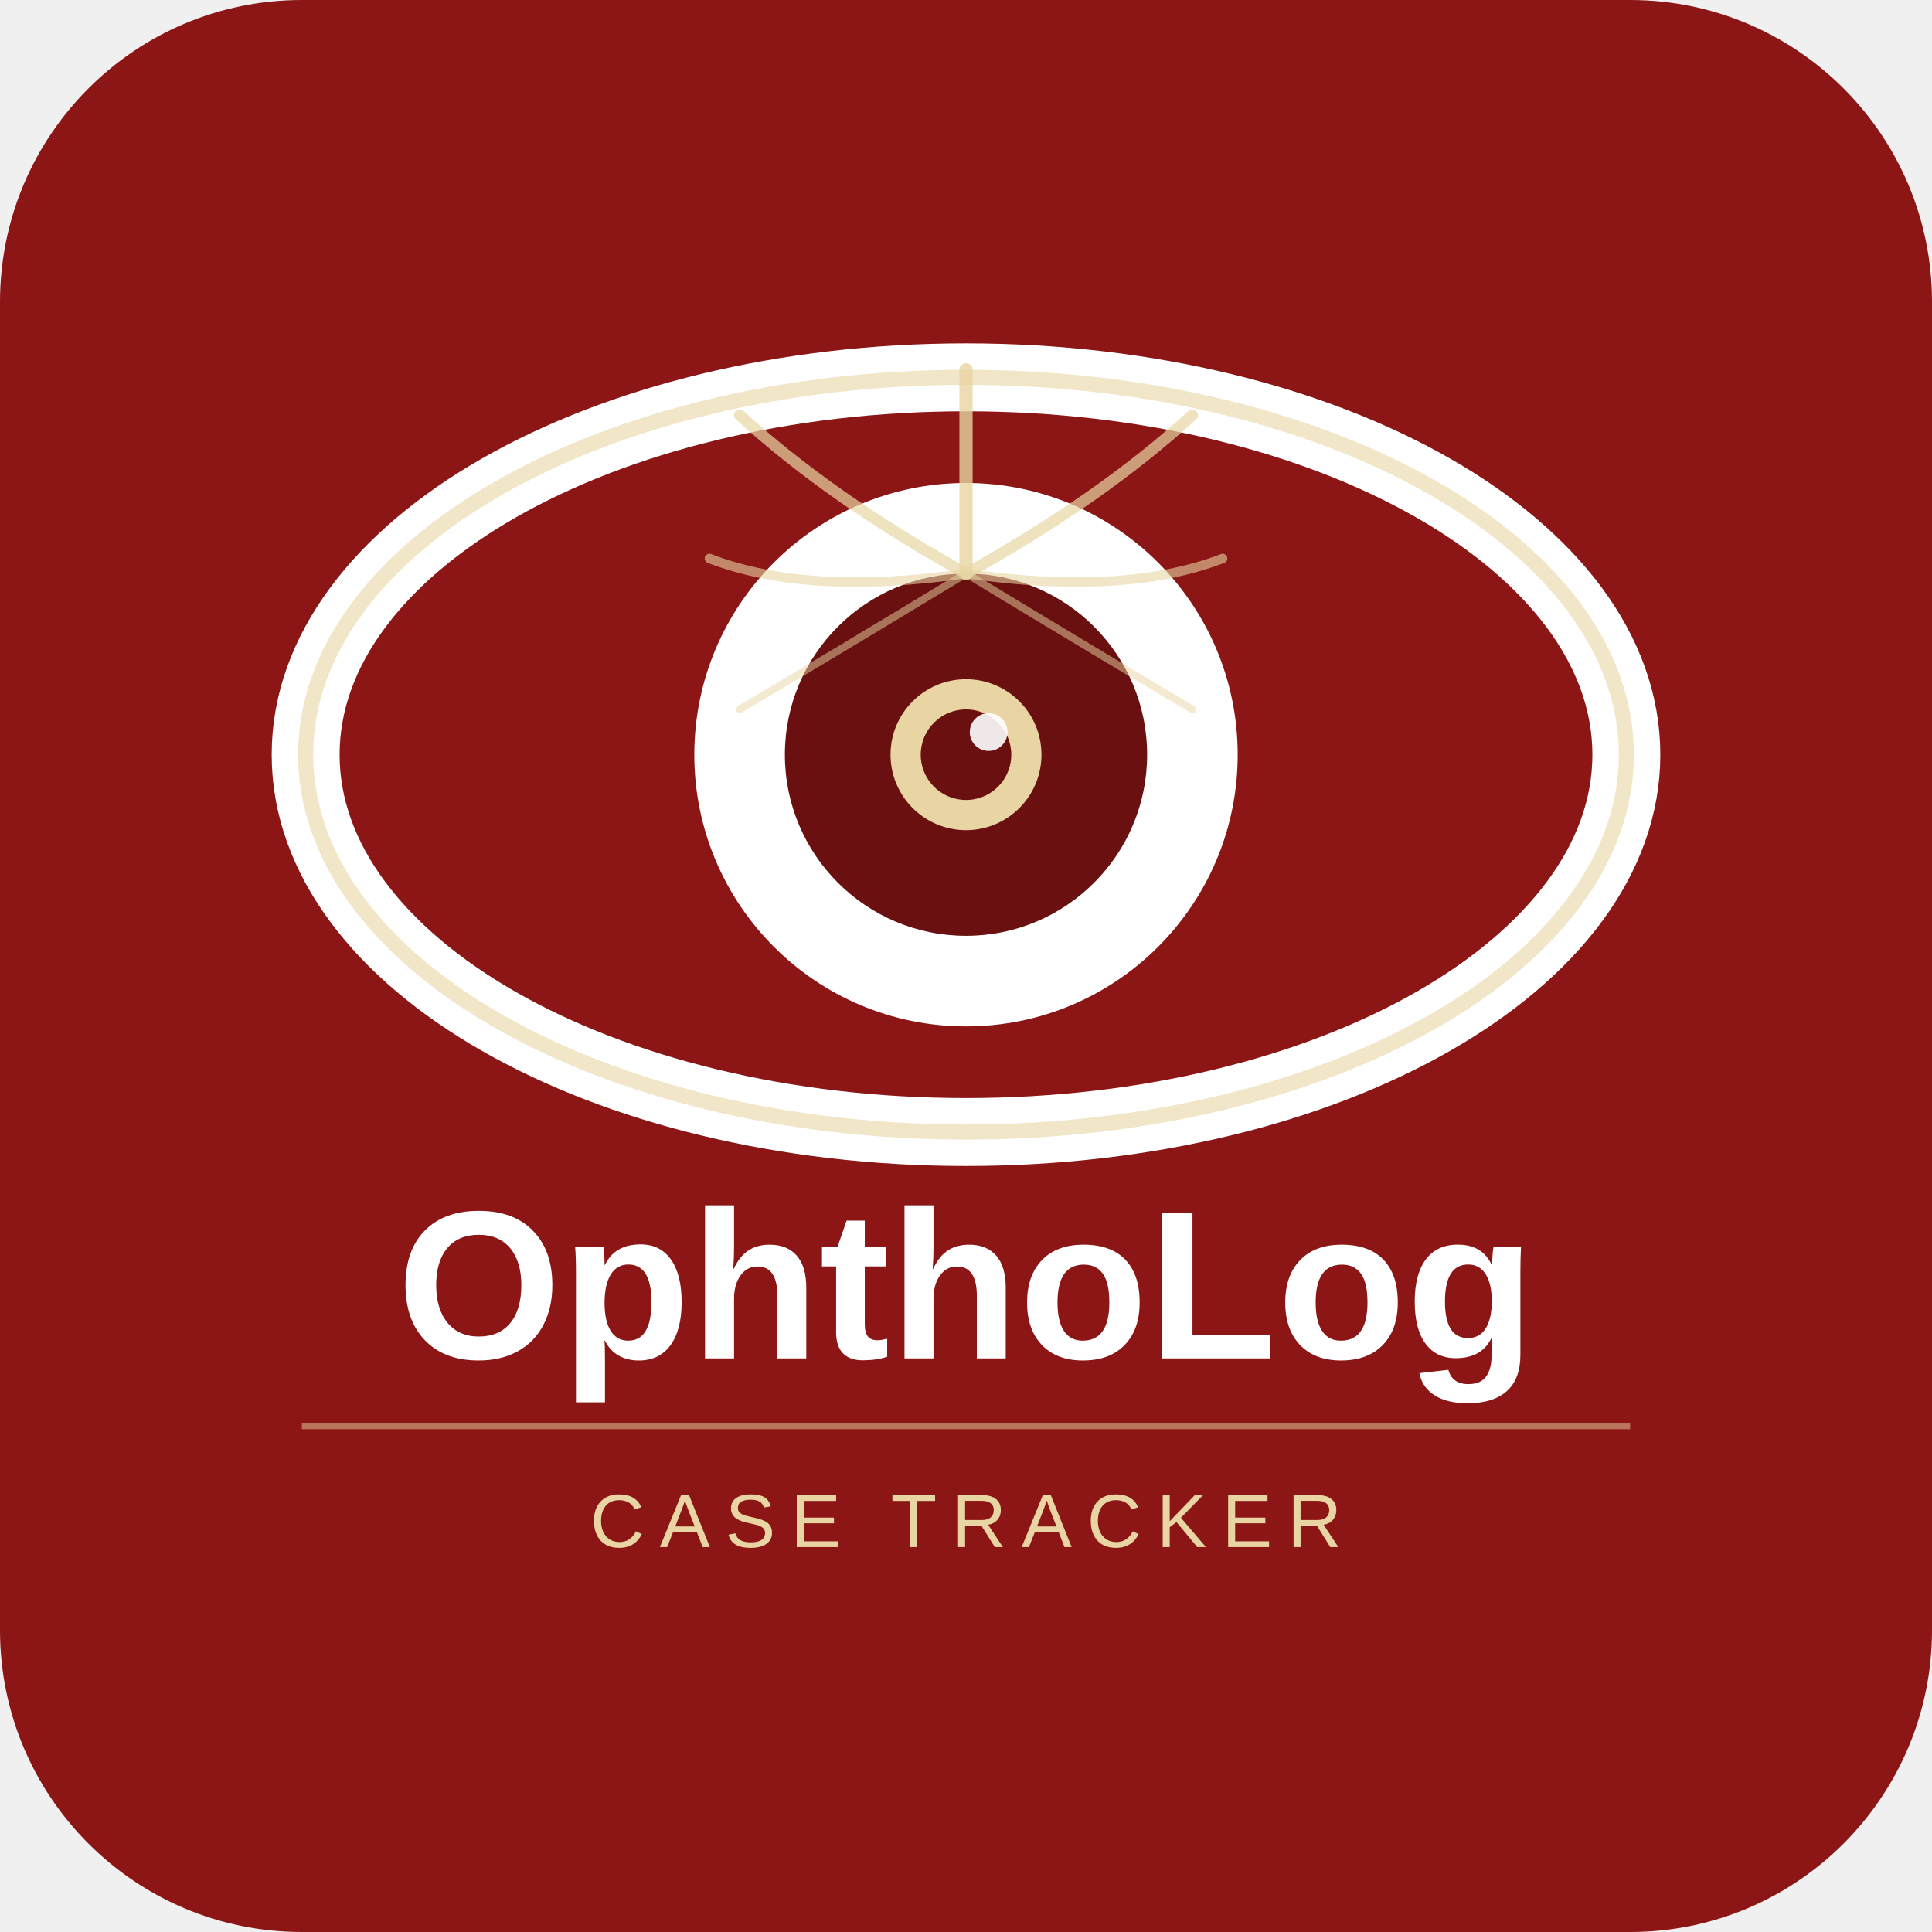
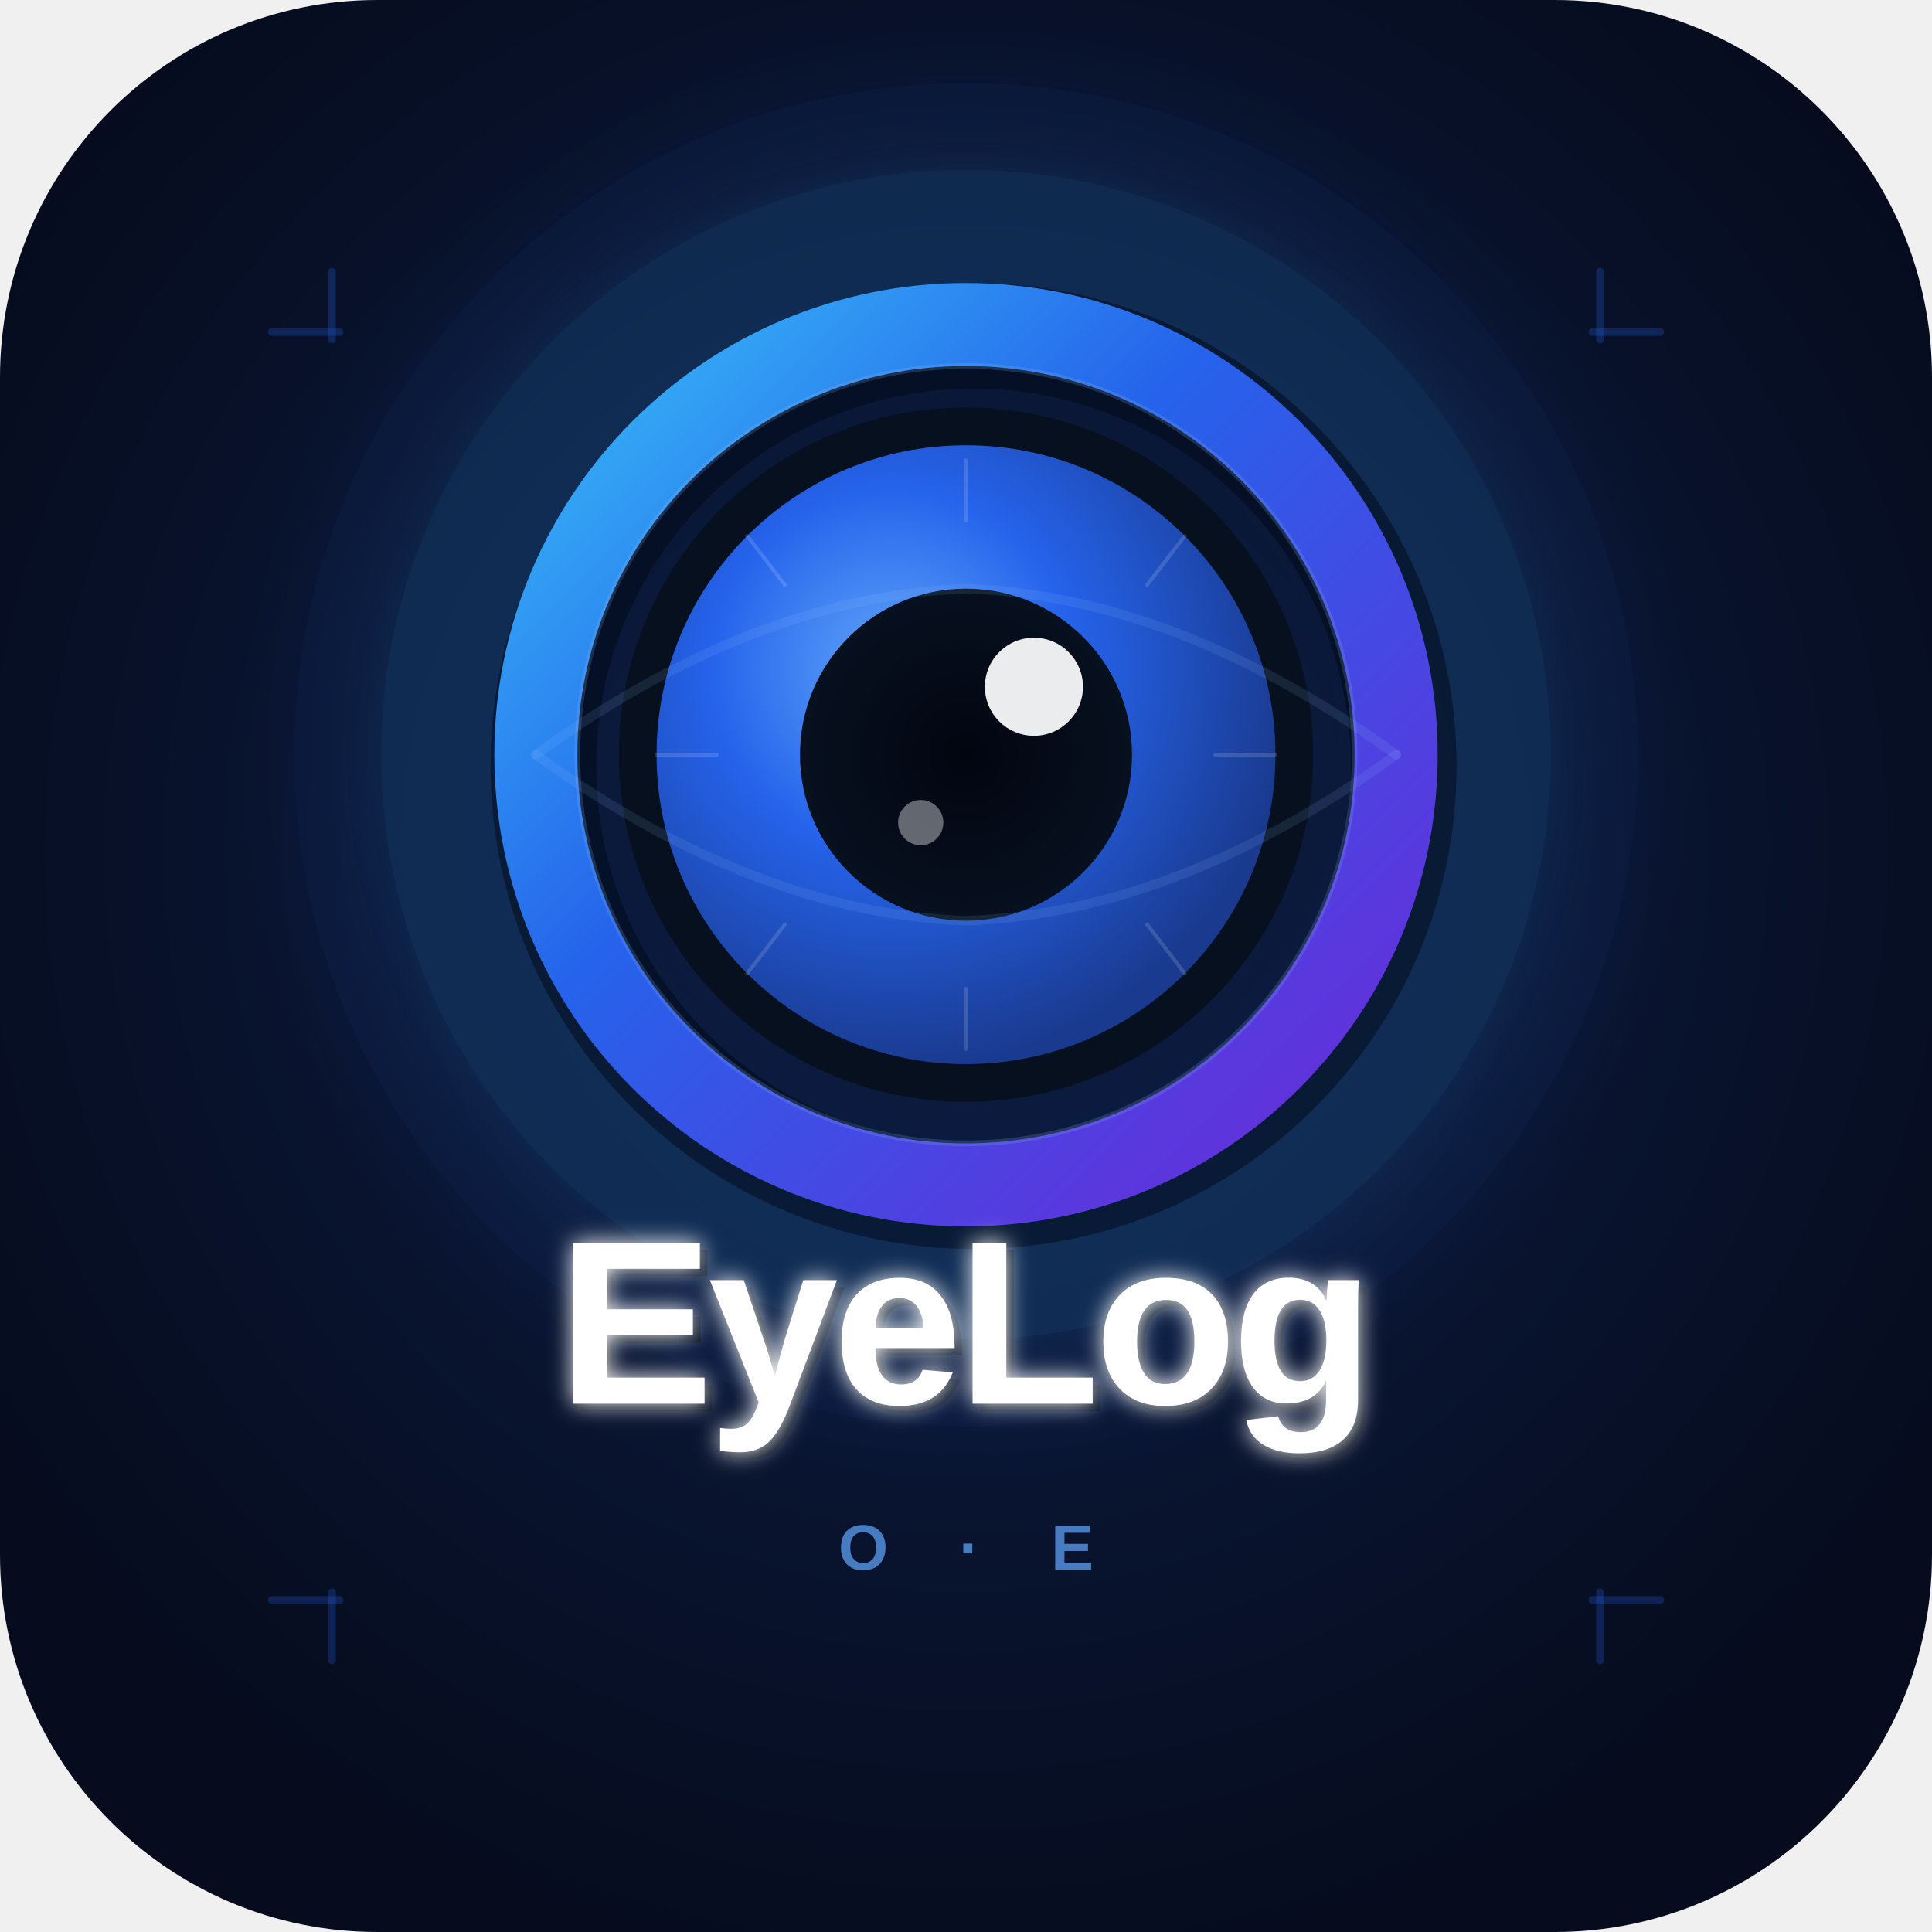
<svg xmlns="http://www.w3.org/2000/svg" width="512" height="512" viewBox="0 0 512 512">
-   <rect x="0" y="0" width="512" height="512" rx="80" fill="#8C1515" />
-   <ellipse cx="256" cy="200" rx="175" ry="100" fill="none" stroke="white" stroke-width="18" />
-   <ellipse cx="256" cy="200" rx="175" ry="100" fill="none" stroke="#E8D5A3" stroke-width="4" opacity="0.6" />
-   <circle cx="256" cy="200" r="72" fill="white" />
-   <circle cx="256" cy="200" r="48" fill="#6B1010" />
-   <line x1="256" y1="152" x2="256" y2="98" stroke="#E8D5A3" stroke-width="3.5" opacity="0.8" stroke-linecap="round" />
-   <path d="M256 152 Q292 132 316 110" fill="none" stroke="#E8D5A3" stroke-width="3" opacity="0.7" stroke-linecap="round" />
-   <path d="M256 152 Q220 132 196 110" fill="none" stroke="#E8D5A3" stroke-width="3" opacity="0.7" stroke-linecap="round" />
-   <path d="M256 152 Q298 158 324 148" fill="none" stroke="#E8D5A3" stroke-width="2.5" opacity="0.6" stroke-linecap="round" />
-   <path d="M256 152 Q214 158 188 148" fill="none" stroke="#E8D5A3" stroke-width="2.5" opacity="0.6" stroke-linecap="round" />
-   <path d="M256 152 Q294 175 316 188" fill="none" stroke="#E8D5A3" stroke-width="2" opacity="0.5" stroke-linecap="round" />
-   <path d="M256 152 Q218 175 196 188" fill="none" stroke="#E8D5A3" stroke-width="2" opacity="0.5" stroke-linecap="round" />
-   <circle cx="256" cy="200" r="20" fill="#E8D5A3" />
-   <circle cx="256" cy="200" r="12" fill="#6B1010" />
-   <circle cx="262" cy="194" r="5" fill="white" opacity="0.9" />
-   <text x="256" y="360" text-anchor="middle" font-family="Arial, sans-serif" font-size="56" font-weight="800" fill="white">OphthoLog</text>
-   <line x1="80" y1="378" x2="432" y2="378" stroke="#E8D5A3" stroke-width="1.5" opacity="0.5" />
-   <text x="256" y="410" text-anchor="middle" font-family="Arial, sans-serif" font-size="20" font-weight="400" fill="#E8D5A3" letter-spacing="4">CASE TRACKER</text>
+   <defs>
+     <radialGradient id="bgGrad" cx="50%" cy="44%" r="58%" gradientUnits="objectBoundingBox">
+       <stop offset="0%" stop-color="#0d1f48" />
+       <stop offset="100%" stop-color="#060c1e" />
+     </radialGradient>
+     <radialGradient id="irisGrad" cx="38%" cy="36%" r="65%" gradientUnits="objectBoundingBox">
+       <stop offset="0%" stop-color="#60a5fa" />
+       <stop offset="45%" stop-color="#2563eb" />
+       <stop offset="100%" stop-color="#1a3a8f" />
+     </radialGradient>
+     <radialGradient id="pupilGrad" cx="50%" cy="50%" r="50%">
+       <stop offset="0%" stop-color="#020510" />
+       <stop offset="100%" stop-color="#07101f" />
+     </radialGradient>
+     <linearGradient id="ringGrad" x1="0%" y1="0%" x2="100%" y2="100%">
+       <stop offset="0%" stop-color="#38bdf8" />
+       <stop offset="40%" stop-color="#2563eb" />
+       <stop offset="100%" stop-color="#6d28d9" />
+     </linearGradient>
+     <filter id="glow" x="-40%" y="-40%" width="180%" height="180%">
+       <feGaussianBlur stdDeviation="10" result="blur" />
+       <feMerge>
+         <feMergeNode in="blur" />
+         <feMergeNode in="SourceGraphic" />
+       </feMerge>
+     </filter>
+     <filter id="textGlow" x="-10%" y="-30%" width="120%" height="200%">
+       <feGaussianBlur stdDeviation="3" result="blur" />
+       <feMerge>
+         <feMergeNode in="blur" />
+         <feMergeNode in="SourceGraphic" />
+       </feMerge>
+     </filter>
+   </defs>
+   <rect width="512" height="512" rx="100" fill="url(#bgGrad)" />
+   <rect width="512" height="512" rx="100" fill="none" style="background-image:linear-gradient(rgba(255,255,255,0.015)1px,transparent 1px)" opacity="0.4" />
+   <circle cx="256" cy="200" r="148" fill="none" stroke="#2563eb" stroke-width="60" opacity="0.07" filter="url(#glow)" />
+   <circle cx="256" cy="200" r="136" fill="none" stroke="#38bdf8" stroke-width="38" opacity="0.10" filter="url(#glow)" />
+   <circle cx="258" cy="203" r="114" fill="none" stroke="#000814" stroke-width="28" opacity="0.5" />
+   <circle cx="256" cy="200" r="114" fill="none" stroke="url(#ringGrad)" stroke-width="22" />
+   <circle cx="256" cy="200" r="103" fill="none" stroke="rgba(147,197,253,0.18)" stroke-width="1.5" />
+   <circle cx="256" cy="200" r="92" fill="#07101f" />
+   <circle cx="256" cy="200" r="82" fill="url(#irisGrad)" />
+   <g opacity="0.2" stroke="rgba(255,255,255,0.7)" stroke-width="1" stroke-linecap="round">
+     <line x1="256" y1="122" x2="256" y2="138" />
+     <line x1="256" y1="262" x2="256" y2="278" />
+     <line x1="174" y1="200" x2="190" y2="200" />
+     <line x1="322" y1="200" x2="338" y2="200" />
+     <line x1="198" y1="142" x2="208" y2="155" />
+     <line x1="304" y1="245" x2="314" y2="258" />
+     <line x1="198" y1="258" x2="208" y2="245" />
+     <line x1="304" y1="155" x2="314" y2="142" />
+   </g>
+   <circle cx="256" cy="200" r="44" fill="url(#pupilGrad)" />
+   <circle cx="274" cy="182" r="13" fill="white" opacity="0.92" />
+   <circle cx="244" cy="218" r="6" fill="white" opacity="0.38" />
+   <path d="M 142 200 Q 200 158 256 156 Q 312 158 370 200" fill="none" stroke="rgba(147,197,253,0.12)" stroke-width="2.5" stroke-linecap="round" />
+   <path d="M 142 200 Q 200 242 256 244 Q 312 242 370 200" fill="none" stroke="rgba(147,197,253,0.12)" stroke-width="2.5" stroke-linecap="round" />
+   <text x="258" y="374" text-anchor="middle" font-family="Arial Black, Arial, sans-serif" font-size="62" font-weight="900" fill="#000814" opacity="0.6" letter-spacing="-1.5">EyeLog</text>
+   <text x="256" y="372" text-anchor="middle" font-family="Arial Black, Arial, sans-serif" font-size="62" font-weight="900" fill="white" letter-spacing="-1.5" filter="url(#textGlow)">EyeLog</text>
+   <line x1="136" y1="388" x2="376" y2="388" stroke="url(#ringGrad)" stroke-width="1.2" opacity="0.45" />
+   <text x="256" y="416" text-anchor="middle" font-family="Arial, Helvetica, sans-serif" font-size="17" font-weight="700" fill="#60a5fa" opacity="0.72" letter-spacing="7">O · E</text>
+   <line x1="88" y1="72" x2="88" y2="90" stroke="#2563eb" stroke-width="2" opacity="0.25" stroke-linecap="round" />
+   <line x1="72" y1="88" x2="90" y2="88" stroke="#2563eb" stroke-width="2" opacity="0.25" stroke-linecap="round" />
+   <line x1="424" y1="72" x2="424" y2="90" stroke="#2563eb" stroke-width="2" opacity="0.25" stroke-linecap="round" />
+   <line x1="422" y1="88" x2="440" y2="88" stroke="#2563eb" stroke-width="2" opacity="0.25" stroke-linecap="round" />
+   <line x1="88" y1="440" x2="88" y2="422" stroke="#2563eb" stroke-width="2" opacity="0.25" stroke-linecap="round" />
+   <line x1="72" y1="424" x2="90" y2="424" stroke="#2563eb" stroke-width="2" opacity="0.25" stroke-linecap="round" />
+   <line x1="424" y1="440" x2="424" y2="422" stroke="#2563eb" stroke-width="2" opacity="0.25" stroke-linecap="round" />
+   <line x1="422" y1="424" x2="440" y2="424" stroke="#2563eb" stroke-width="2" opacity="0.25" stroke-linecap="round" />
</svg>
